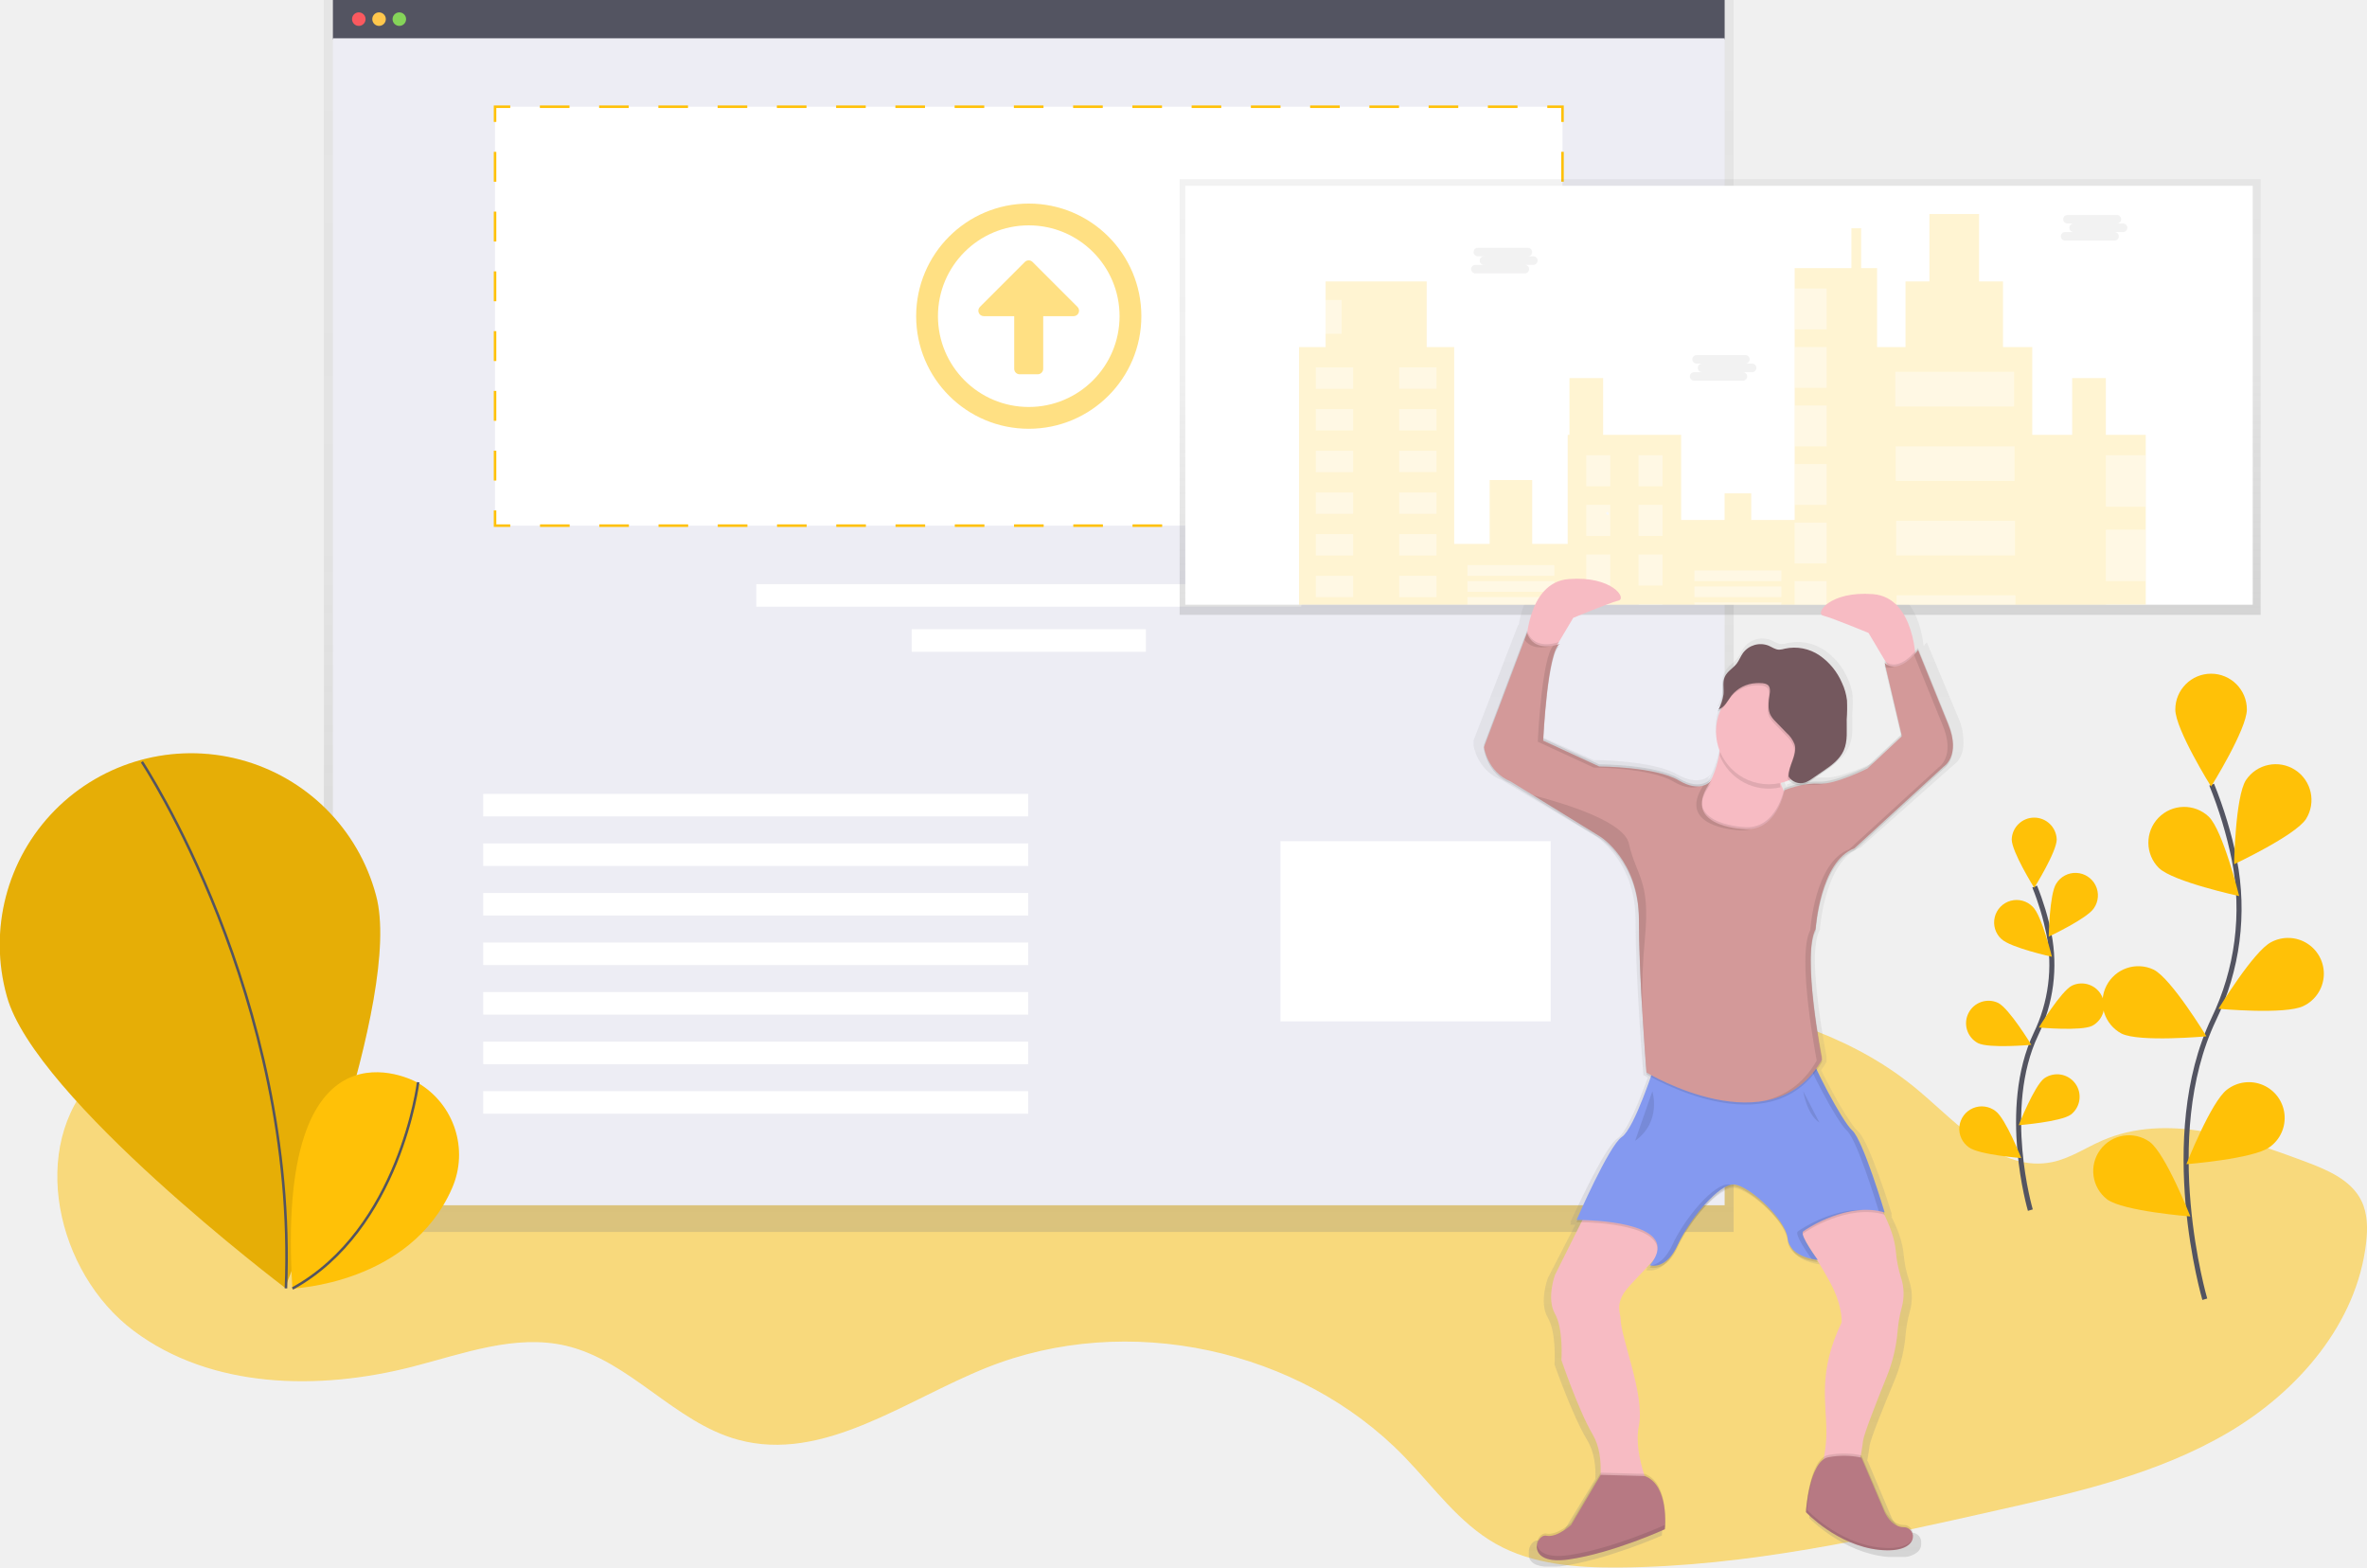
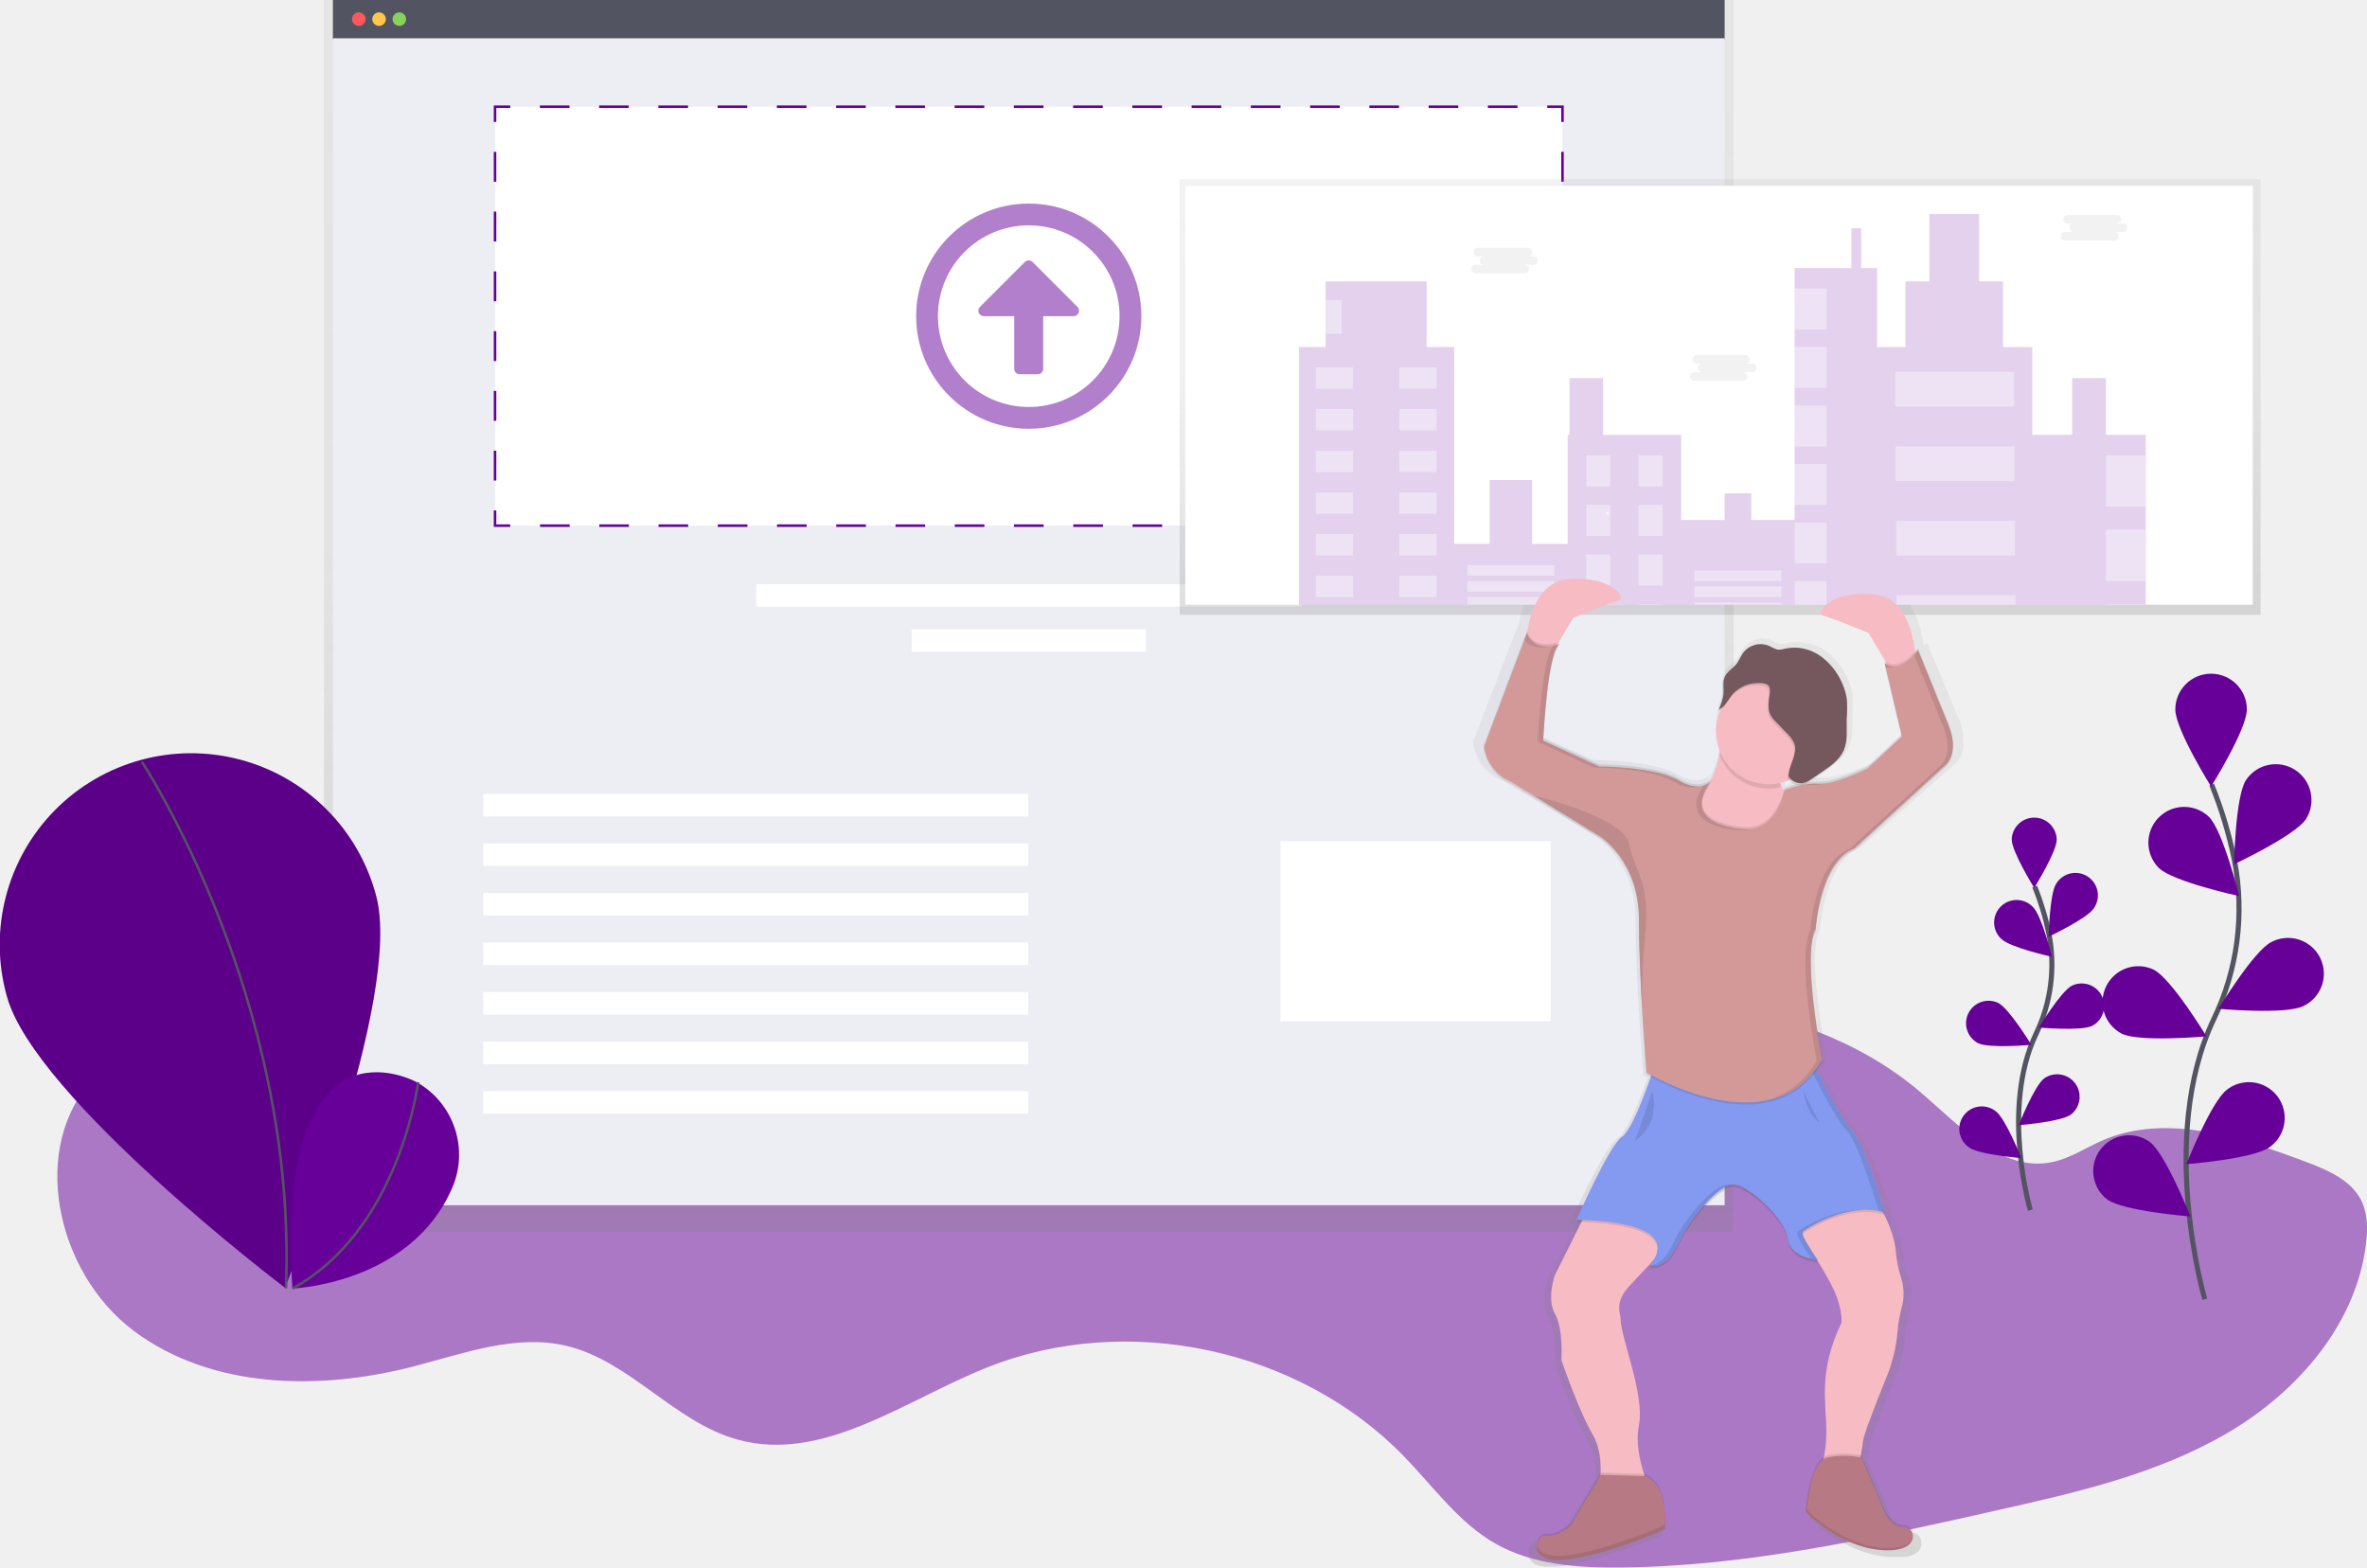
<svg xmlns="http://www.w3.org/2000/svg" xmlns:xlink="http://www.w3.org/1999/xlink" id="621cd0f7-cd48-4ca5-9ab8-51101f02d17b" data-name="Layer 1" width="934" height="618.51" viewBox="0 0 934 618.51">
  <defs>
    <linearGradient id="4bd29515-a36b-434d-8cb2-ef58db952749" x1="405.94" y1="486.08" x2="405.94" gradientUnits="userSpaceOnUse">
      <stop offset="0" stop-color="gray" stop-opacity="0.25" />
      <stop offset="0.54" stop-color="gray" stop-opacity="0.12" />
      <stop offset="1" stop-color="gray" stop-opacity="0.1" />
    </linearGradient>
    <linearGradient id="75668aed-0dd6-4be1-8f61-e9e9607e27cc" x1="882.19" y1="420.35" x2="882.19" y2="420.11" xlink:href="#4bd29515-a36b-434d-8cb2-ef58db952749" />
    <linearGradient id="e7a0f4aa-52a5-4948-9edf-debdb0daa9d7" x1="678.75" y1="242.6" x2="678.75" y2="70.7" xlink:href="#4bd29515-a36b-434d-8cb2-ef58db952749" />
    <linearGradient id="c8614dc2-cdff-4ba8-8237-275c967500fc" x1="811.07" y1="759.23" x2="811.07" y2="366.46" xlink:href="#4bd29515-a36b-434d-8cb2-ef58db952749" />
    <linearGradient id="08b724b8-eaea-4fee-acb6-2f8c8e2e28b7" x1="784.26" y1="349.97" x2="784.68" y2="349.97" xlink:href="#4bd29515-a36b-434d-8cb2-ef58db952749" />
    <linearGradient id="399cbcc8-6c11-46ae-9bf3-749ff25996fe" x1="784.59" y1="350.3" x2="785" y2="350.3" xlink:href="#4bd29515-a36b-434d-8cb2-ef58db952749" />
    <linearGradient id="b33caef3-b1e0-4555-a46c-2bbed8f5044a" x1="784.59" y1="349.97" x2="785" y2="349.97" xlink:href="#4bd29515-a36b-434d-8cb2-ef58db952749" />
  </defs>
-   <path d="M234,543.27c-22.93,1-47.41,5.77-63.38,22.26C144,593,155.14,642.93,185.78,665.86s73,23.64,110.08,14.12c19.93-5.12,40.45-12.94,60.49-8.24,25.25,5.92,42.81,30.26,67.84,37.07C457.82,718,490,693.3,522.4,680.35c55.3-22.13,123.32-7.6,164.76,35.19,11.57,11.94,21.48,26.06,35.93,34.27,14.61,8.31,32.11,9.56,48.91,9.43,50.47-.4,100.16-11.56,149.39-22.66,31.26-7,63.1-14.32,90.74-30.54s50.92-43.14,54.53-75c.63-5.55.61-11.41-1.84-16.44-4.05-8.33-13.52-12.27-22.19-15.52-25.76-9.65-54.71-19.28-80-8.36-6.63,2.87-12.78,7.1-19.86,8.56-20.21,4.15-36.72-14.66-52.46-28C841.59,530,770.59,533.77,708.41,519,636,501.86,559.12,487.84,483.84,498.75c-37.88,5.49-67,31.21-103.19,41.15C332.94,553,282.56,541.2,234,543.27Z" transform="translate(-133 -140.75)" fill="#ffc107" opacity="0.5" />
+   <path d="M234,543.27c-22.93,1-47.41,5.77-63.38,22.26C144,593,155.14,642.93,185.78,665.86s73,23.64,110.08,14.12c19.93-5.12,40.45-12.94,60.49-8.24,25.25,5.92,42.81,30.26,67.84,37.07C457.82,718,490,693.3,522.4,680.35c55.3-22.13,123.32-7.6,164.76,35.19,11.57,11.94,21.48,26.06,35.93,34.27,14.61,8.31,32.11,9.56,48.91,9.43,50.47-.4,100.16-11.56,149.39-22.66,31.26-7,63.1-14.32,90.74-30.54s50.92-43.14,54.53-75c.63-5.55.61-11.41-1.84-16.44-4.05-8.33-13.52-12.27-22.19-15.52-25.76-9.65-54.71-19.28-80-8.36-6.63,2.87-12.78,7.1-19.86,8.56-20.21,4.15-36.72-14.66-52.46-28C841.59,530,770.59,533.77,708.41,519,636,501.86,559.12,487.84,483.84,498.75c-37.88,5.49-67,31.21-103.19,41.15C332.94,553,282.56,541.2,234,543.27Z" transform="translate(-133 -140.75)" fill="#660099" opacity="0.5" />
  <polygon points="127.8 0 127.8 26.92 127.8 486.08 684.08 486.08 684.08 26.92 684.08 0 127.8 0" fill="url(#4bd29515-a36b-434d-8cb2-ef58db952749)" />
  <rect x="131.36" width="549.17" height="15.55" fill="#535461" />
  <rect x="131.36" y="15.11" width="549.17" height="460.44" fill="#ededf4" />
  <circle cx="141.58" cy="7.55" r="2.67" fill="#fa595f" />
  <circle cx="149.57" cy="7.55" r="2.67" fill="#ffc74c" />
  <circle cx="157.57" cy="7.55" r="2.67" fill="#85d459" />
  <rect x="195.34" y="42.11" width="421.21" height="165.29" fill="#fff" />
-   <polyline points="616.55 201.4 616.55 207.4 610.55 207.4" fill="none" stroke="#ffc107" stroke-miterlimit="10" />
-   <line x1="598.86" y1="207.4" x2="207.18" y2="207.4" fill="none" stroke="#ffc107" stroke-miterlimit="10" stroke-dasharray="11.69 11.69" />
-   <polyline points="201.34 207.4 195.34 207.4 195.34 201.4" fill="none" stroke="#ffc107" stroke-miterlimit="10" />
-   <line x1="195.34" y1="189.61" x2="195.34" y2="54.01" fill="none" stroke="#ffc107" stroke-miterlimit="10" stroke-dasharray="11.79 11.79" />
-   <polyline points="195.34 48.11 195.34 42.11 201.34 42.11" fill="none" stroke="#ffc107" stroke-miterlimit="10" />
-   <line x1="213.03" y1="42.11" x2="604.7" y2="42.11" fill="none" stroke="#ffc107" stroke-miterlimit="10" stroke-dasharray="11.69 11.69" />
-   <polyline points="610.55 42.11 616.55 42.11 616.55 48.11" fill="none" stroke="#ffc107" stroke-miterlimit="10" />
-   <line x1="616.55" y1="59.9" x2="616.55" y2="195.5" fill="none" stroke="#ffc107" stroke-miterlimit="10" stroke-dasharray="11.79 11.79" />
+   <polyline points="616.55 201.4 616.55 207.4 610.55 207.4" fill="none" stroke="#660099" stroke-miterlimit="10" />
+   <line x1="598.86" y1="207.4" x2="207.18" y2="207.4" fill="none" stroke="#660099" stroke-miterlimit="10" stroke-dasharray="11.69 11.69" />
+   <polyline points="201.34 207.4 195.34 207.4 195.34 201.4" fill="none" stroke="#660099" stroke-miterlimit="10" />
+   <line x1="195.34" y1="189.61" x2="195.34" y2="54.01" fill="none" stroke="#660099" stroke-miterlimit="10" stroke-dasharray="11.79 11.79" />
+   <polyline points="195.34 48.11 195.34 42.11 201.34 42.11" fill="none" stroke="#660099" stroke-miterlimit="10" />
+   <line x1="213.03" y1="42.11" x2="604.7" y2="42.11" fill="none" stroke="#660099" stroke-miterlimit="10" stroke-dasharray="11.69 11.69" />
+   <polyline points="610.55 42.11 616.55 42.11 616.55 48.11" fill="none" stroke="#660099" stroke-miterlimit="10" />
+   <line x1="616.55" y1="59.9" x2="616.55" y2="195.5" fill="none" stroke="#660099" stroke-miterlimit="10" stroke-dasharray="11.79 11.79" />
  <rect x="298.42" y="230.5" width="215.05" height="8.89" fill="#fff" />
  <rect x="190.67" y="313.24" width="215.05" height="8.89" fill="#fff" />
  <rect x="190.67" y="332.79" width="215.05" height="8.89" fill="#fff" />
  <rect x="190.67" y="352.34" width="215.05" height="8.89" fill="#fff" />
  <rect x="190.67" y="371.89" width="215.05" height="8.89" fill="#fff" />
  <rect x="190.67" y="391.44" width="215.05" height="8.89" fill="#fff" />
  <rect x="190.67" y="410.99" width="215.05" height="8.89" fill="#fff" />
  <rect x="190.67" y="430.54" width="215.05" height="8.89" fill="#fff" />
  <rect x="359.73" y="248.27" width="92.42" height="8.89" fill="#fff" />
-   <path d="M538.94,309.93a44.43,44.43,0,1,0-44.43-44.43A44.42,44.42,0,0,0,538.94,309.93Zm0-80.26a35.83,35.83,0,1,1-35.83,35.83A35.82,35.82,0,0,1,538.94,229.67Zm3.58,58.76h-7.17a2.16,2.16,0,0,1-2.15-2.15V265.5h-12a2.15,2.15,0,0,1-1.52-3.67l17.74-17.74a2.15,2.15,0,0,1,3,0l17.74,17.74a2.15,2.15,0,0,1-1.52,3.67h-12v20.78A2.16,2.16,0,0,1,542.53,288.43Z" transform="translate(-133 -140.75)" fill="#ffc107" opacity="0.5" />
-   <path d="M281.37,494c11,40.23-35.93,154.83-35.93,154.83s-98.74-74.75-109.74-115A75.51,75.51,0,1,1,281.37,494Z" transform="translate(-133 -140.75)" fill="#ffc107" />
+   <path d="M538.94,309.93a44.43,44.43,0,1,0-44.43-44.43A44.42,44.42,0,0,0,538.94,309.93Zm0-80.26a35.83,35.83,0,1,1-35.83,35.83A35.82,35.82,0,0,1,538.94,229.67Zm3.58,58.76h-7.17a2.16,2.16,0,0,1-2.15-2.15V265.5h-12a2.15,2.15,0,0,1-1.52-3.67l17.74-17.74a2.15,2.15,0,0,1,3,0l17.74,17.74a2.15,2.15,0,0,1-1.52,3.67h-12v20.78A2.16,2.16,0,0,1,542.53,288.43Z" transform="translate(-133 -140.75)" fill="#660099" opacity="0.5" />
+   <path d="M281.37,494c11,40.23-35.93,154.83-35.93,154.83s-98.74-74.75-109.74-115A75.51,75.51,0,1,1,281.37,494Z" transform="translate(-133 -140.75)" fill="#660099" />
  <path d="M281.37,494c11,40.23-35.93,154.83-35.93,154.83s-98.74-74.75-109.74-115A75.51,75.51,0,1,1,281.37,494Z" transform="translate(-133 -140.75)" opacity="0.1" />
  <path d="M189,441.35s61.47,92.79,56.83,207.75" transform="translate(-133 -140.75)" fill="none" stroke="#535461" stroke-miterlimit="10" />
-   <path d="M297.06,567.56s-55.74-30.32-48.68,81.6c0,0,46.5-1.66,63-39.59A32.89,32.89,0,0,0,297.88,568Z" transform="translate(-133 -140.75)" fill="#ffc107" />
+   <path d="M297.06,567.56s-55.74-30.32-48.68,81.6c0,0,46.5-1.66,63-39.59A32.89,32.89,0,0,0,297.88,568Z" transform="translate(-133 -140.75)" fill="#660099" />
  <path d="M298,567.75s-7.2,58.1-49.59,81.41" transform="translate(-133 -140.75)" fill="none" stroke="#535461" stroke-miterlimit="10" />
  <g opacity="0.1">
    <path d="M882.1,420.35c.12-.15.18-.25.18-.25Z" transform="translate(-133 -140.75)" fill="url(#75668aed-0dd6-4be1-8f61-e9e9607e27cc)" />
  </g>
  <polygon points="465.48 70.7 465.48 242.6 510.93 242.6 534.97 242.6 547.27 242.6 558.47 242.6 574.67 242.6 578.25 242.6 612.96 242.6 625.71 242.6 635.28 242.6 641.53 242.6 641.71 242.6 642.03 242.6 646.62 242.6 656.18 242.6 659.9 242.6 660.3 242.6 660.39 242.6 660.62 242.6 661.11 242.6 668.94 242.6 669.45 242.6 669.57 242.6 684.74 242.6 685.22 242.6 685.82 242.6 703.66 242.6 708.98 242.6 721.73 242.6 749.73 242.6 781.61 242.6 781.61 242.6 787.68 242.6 788.8 242.6 789.85 242.6 789.85 242.6 796.27 242.6 797.2 242.6 809.43 242.6 825.54 242.6 833.33 242.6 849.28 242.6 892.02 242.6 892.02 70.7 465.48 70.7" fill="url(#e7a0f4aa-52a5-4948-9edf-debdb0daa9d7)" />
  <path d="M907.72,432.81a21.23,21.23,0,0,0-2-8.89l-12.43-29.75s-.45.62-1.22,1.47c-.91-7.59-4.37-22.07-17.43-23-17.76-1.29-24,7.76-20.42,8.62s18.65,6.9,18.65,6.9l7,11.49c-.13-.09-.25-.18-.38-.28l.26,1.05-.26-.19.26,1.05-.26-.19,6.76,27.9L872.45,441.6s-13.32,6.47-20,6a24,24,0,0,0-3.79.08l.5-.33,4.4-2.92c3.4-2.25,6.95-4.68,8.65-8.32l0-.06c.15-.26.29-.53.42-.8,1.79-3.83,1.17-8.24,1.26-12.44a62.84,62.84,0,0,0,.12-7.67,22.12,22.12,0,0,0-2.07-7,25.75,25.75,0,0,0-9.29-11,18.88,18.88,0,0,0-14.17-2.67,9.82,9.82,0,0,1-2.41.42c-1.58,0-2.94-1-4.39-1.61a9.19,9.19,0,0,0-10.54,3c-1,1.32-1.51,2.89-2.52,4.17-1.5,1.91-3.93,3.11-4.94,5.3l-.1.24a5.43,5.43,0,0,0-.35.62c-1,2.16-.34,4.67-.55,7a19,19,0,0,1-2,6,5,5,0,0,0,1.19-.59,20.56,20.56,0,0,0-.29,16.44,36.51,36.51,0,0,1-3.92,12.16l-.13.12-.06,0-.36.28,0,0-.4.27q.69-1.07,1.59-2.23c-.88,1.06-5,5.11-13.58.19-9.77-5.6-32.85-5.6-32.85-5.6l-23-10.31c.42-7.26,2.37-35.61,7-37.12a14.21,14.21,0,0,1-1.37.45l0,0,.11-.18.11-.16.11-.15.12-.14.11-.12.12-.12.11-.09.13-.1.11-.07.14-.07.18-.08s-.48.19-1.26.41l.41-.68a2,2,0,0,1,.85-.6s-.23.09-.61.22l5.94-9.7s15.09-6,18.65-6.9-2.66-9.92-20.42-8.62c-12,.88-15.9,13.2-17.16,21.08-.05-.13-.11-.25-.16-.39L714.41,433s0,.21.11.58l-.11.28s0,.21.11.58l-.11.28s1.33,9.92,11.1,13.8l36.85,22s16,9.48,16,33.2,3.11,61.22,3.11,61.22.61.36,1.73,1c-2.78,7.75-8.15,21.59-11.95,24-5.33,3.45-18.65,33.2-18.65,33.2H753l-.39.86s.74,0,2,0l-10.87,21.11s-3.55,9.48,0,15.52,2.66,18.54,2.66,18.54,7.1,20.26,12.87,29.75c2.93,4.82,3.46,10.74,3.26,15.41l-12.14,19.94s-5.77,5.17-10.21,4.31c-2.08-.4-4.16,2.22-3.91,4.86v.23q0,.11,0,.21s0,.06,0,.09,0,.16,0,.23v.07c0,.1,0,.2,0,.3v0q0,.13.05.27l0,.09.06.21,0,.1.07.21,0,.09.11.25,0,0,.16.28,0,.07.14.21.07.09.14.18.08.09.17.19.07.07.27.25,0,0,.26.21.1.07.22.15.12.08.24.14.13.07.31.16.08,0,.42.18.12,0,.34.12.17.05.33.1.18.05.37.09.17,0,.57.11h0l.56.08.2,0,.44,0,.24,0,.45,0h1.93l.61,0,.29,0,.57,0,.31,0,.62-.06.29,0,.94-.12c18.2-2.59,39.51-12.07,39.51-12.07v0h0v0h0a35.85,35.85,0,0,0,.15-3.8c.06-5.17-.82-15.45-8.37-18.32h-.39c-1.86-5.74-3.37-13-2.05-19.18,2.66-12.5-7.55-35.34-7.55-43.11,0-1.72-2.22-5.6,2.22-11.21,2.07-2.61,6.83-7.09,11.28-12a20.27,20.27,0,0,1-1.52,2,4,4,0,0,0,.59.12c-.19.24-.38.49-.59.74,0,0,5.91,1.91,10.69-6.53.29-.51.58-1.07.86-1.66,4.88-10.35,17.31-25,23.53-24.14,5.73.79,18.64,11.86,21.31,19.66a9.44,9.44,0,0,1,.44,1.9c.89,7.76,12.43,8.62,12.43,8.62l-.7-.94.44.05a128.53,128.53,0,0,1,6.93,12.1c3.55,7.76,3.11,12.93,3.11,12.93-9.77,19.83-6.22,31.9-6.22,44a53.68,53.68,0,0,1-1,9.77c-6.33,3.91-7.45,21.27-7.45,21.27l.06.07h0v.06l0,.23v.5S860,753.29,877.33,755l.81.07.27,0,.51,0h.3l.45,0h2.38l.35,0,.28,0,.34,0,.27,0,.33,0,.25,0,.31,0,.24,0,.3,0,.23,0,.29-.06.22,0,.28-.06.2-.05.27-.07.18-.05.26-.08.17-.06.25-.09.16-.06.24-.1.14-.06.24-.1.13-.06.23-.11.12-.06.22-.12.1-.06.21-.13.09-.06.2-.14.08-.06.19-.15.07-.05.18-.16.06-.05.18-.17,0,0,.17-.18,0,0,.16-.19,0,0,.15-.2,0,0,.13-.21v0l.12-.22h0l.11-.23h0a3.77,3.77,0,0,0,.32-2,3.68,3.68,0,0,0-3.67-4.11c-5.33,0-8-6-8-6L870,717.29l-.23-.06c.4-2.19.75-4.32.9-5.76.27-2.67,5.66-15.92,9.72-25.62a60.51,60.51,0,0,0,4.53-18.21,52.08,52.08,0,0,1,1.73-9.62,20.32,20.32,0,0,0-.33-12,45.42,45.42,0,0,1-2.14-10.26c-.47-5.33-2.66-10.72-4.82-14.9l.19,0-.29-.94.29.07s-8.88-28.88-13.32-32.76c-3.22-2.81-10.63-16-14.63-24.25a39.71,39.71,0,0,0,2.2-3.34l-.13-.65.13-.21-.13-.65.13-.21s-4.51-22.36-4.68-38.42c.05-5.16.62-9.51,2-12,0,0,1.78-27.16,16-32.33L904,442.46s3.94-2.4,3.75-8.79C907.73,433.39,907.73,433.11,907.72,432.81ZM806.8,449.21l0,0,.4-.61Zm31.47,1s-.07.41-.25,1.09a14.46,14.46,0,0,1-1.32-3.14,22.05,22.05,0,0,0,3.43-1.06,5.92,5.92,0,0,0,2.56,1.7A41.63,41.63,0,0,0,838.27,450.22Zm8.9,181.61c1,1.49,2,3.08,3,4.7C849.22,635.15,848.06,633.41,847.17,631.83Z" transform="translate(-133 -140.75)" fill="url(#c8614dc2-cdff-4ba8-8237-275c967500fc)" />
  <rect x="467.7" y="73.31" width="421.21" height="165.29" fill="#fff" />
  <g opacity="0.6">
-     <polygon points="846.7 171.57 846.7 238.6 512.58 238.6 512.58 136.94 523.07 136.94 523.07 111.04 562.96 111.04 562.96 136.94 573.81 136.94 573.81 214.6 587.8 214.6 587.8 189.41 604.6 189.41 604.6 214.6 618.59 214.6 618.59 171.57 619.29 171.57 619.29 149.18 632.59 149.18 632.59 171.57 663.37 171.57 663.37 205.16 680.51 205.16 680.51 194.66 691.02 194.66 691.02 205.16 708.16 205.16 708.16 105.79 730.55 105.79 730.55 90.05 734.4 90.05 734.4 105.79 740.69 105.79 740.69 136.94 751.89 136.94 751.89 111.04 761.33 111.04 761.33 84.45 780.93 84.45 780.93 111.04 790.37 111.04 790.37 136.94 801.92 136.94 801.92 171.57 817.66 171.57 817.66 149.18 830.96 149.18 830.96 171.57 846.7 171.57" fill="#ffc107" opacity="0.3" />
+     <polygon points="846.7 171.57 846.7 238.6 512.58 238.6 512.58 136.94 523.07 136.94 523.07 111.04 562.96 111.04 562.96 136.94 573.81 136.94 573.81 214.6 587.8 214.6 587.8 189.41 604.6 189.41 604.6 214.6 618.59 214.6 618.59 171.57 619.29 171.57 619.29 149.18 632.59 149.18 632.59 171.57 663.37 171.57 663.37 205.16 680.51 205.16 680.51 194.66 691.02 194.66 691.02 205.16 708.16 205.16 708.16 105.79 730.55 105.79 730.55 90.05 734.4 90.05 734.4 105.79 740.69 105.79 740.69 136.94 751.89 136.94 751.89 111.04 761.33 111.04 761.33 84.45 780.93 84.45 780.93 111.04 790.37 111.04 790.37 136.94 801.92 136.94 801.92 171.57 817.66 171.57 817.66 149.18 830.96 149.18 830.96 171.57 846.7 171.57" fill="#660099" opacity="0.3" />
    <rect x="519.23" y="144.98" width="14.69" height="8.4" fill="#fff" opacity="0.4" />
    <rect x="685.11" y="285.73" width="14.69" height="8.4" transform="translate(1251.92 439.1) rotate(-180)" fill="#fff" opacity="0.4" />
    <rect x="519.23" y="161.42" width="14.69" height="8.4" fill="#fff" opacity="0.4" />
    <rect x="685.11" y="302.17" width="14.69" height="8.4" transform="translate(1251.92 471.99) rotate(-180)" fill="#fff" opacity="0.4" />
    <rect x="519.23" y="177.87" width="14.69" height="8.4" fill="#fff" opacity="0.4" />
    <rect x="685.11" y="318.62" width="14.69" height="8.4" transform="translate(1251.92 504.88) rotate(-180)" fill="#fff" opacity="0.4" />
    <rect x="519.23" y="194.31" width="14.69" height="8.4" fill="#fff" opacity="0.4" />
    <rect x="685.11" y="335.06" width="14.69" height="8.4" transform="translate(1251.92 537.77) rotate(-180)" fill="#fff" opacity="0.4" />
    <rect x="519.23" y="210.76" width="14.69" height="8.4" fill="#fff" opacity="0.4" />
    <rect x="685.11" y="351.5" width="14.69" height="8.4" transform="translate(1251.92 570.66) rotate(-180)" fill="#fff" opacity="0.4" />
    <rect x="519.23" y="227.2" width="14.69" height="8.4" fill="#fff" opacity="0.4" />
    <rect x="685.11" y="367.95" width="14.69" height="8.4" transform="translate(1251.92 603.54) rotate(-180)" fill="#fff" opacity="0.4" />
    <rect x="579.05" y="223" width="34.29" height="4.2" fill="#fff" opacity="0.4" />
    <rect x="579.05" y="229.3" width="34.29" height="4.2" fill="#fff" opacity="0.4" />
    <rect x="579.06" y="235.59" width="34.28" height="3" fill="#fff" opacity="0.4" />
    <rect x="668.62" y="225.1" width="34.29" height="4.2" fill="#fff" opacity="0.4" />
    <rect x="668.62" y="231.4" width="34.29" height="4.2" fill="#fff" opacity="0.4" />
    <rect x="668.62" y="237.7" width="34.28" height="0.9" fill="#fff" opacity="0.4" />
    <rect x="625.94" y="179.62" width="9.45" height="12.25" fill="#fff" opacity="0.4" />
    <rect x="779.58" y="320.36" width="9.45" height="12.25" transform="translate(1435.6 512.23) rotate(-180)" fill="#fff" opacity="0.4" />
    <rect x="625.94" y="199.21" width="9.45" height="12.25" fill="#fff" opacity="0.4" />
    <rect x="779.58" y="339.96" width="9.45" height="12.25" transform="translate(1435.6 551.41) rotate(-180)" fill="#fff" opacity="0.4" />
    <rect x="625.94" y="218.8" width="9.45" height="12.25" fill="#fff" opacity="0.4" />
    <rect x="779.58" y="359.55" width="9.45" height="12.25" transform="translate(1435.6 590.6) rotate(-180)" fill="#fff" opacity="0.4" />
    <rect x="625.93" y="238.39" width="9.45" height="0.2" fill="#fff" opacity="0.4" />
    <rect x="646.58" y="238.39" width="9.45" height="0.2" fill="#fff" opacity="0.4" />
    <rect x="708.16" y="113.84" width="12.6" height="16.09" fill="#fff" opacity="0.4" />
    <rect x="708.16" y="136.93" width="12.6" height="16.09" fill="#fff" opacity="0.4" />
    <rect x="708.16" y="160.02" width="12.6" height="16.09" fill="#fff" opacity="0.4" />
    <rect x="708.16" y="183.12" width="12.6" height="16.09" fill="#fff" opacity="0.4" />
    <rect x="708.16" y="206.21" width="12.6" height="16.09" fill="#fff" opacity="0.4" />
    <rect x="708.16" y="229.3" width="12.59" height="9.3" fill="#fff" opacity="0.4" />
    <rect x="747.87" y="146.73" width="46.88" height="13.64" fill="#fff" opacity="0.4" />
    <rect x="748.04" y="176.12" width="46.88" height="13.64" fill="#fff" opacity="0.4" />
    <rect x="748.22" y="205.51" width="46.88" height="13.64" fill="#fff" opacity="0.4" />
    <polygon points="788.02 238.6 794.35 238.6 795.27 238.6 795.27 237.06 795.27 235.29 795.27 234.9 795.15 234.9 788.67 234.9 785.71 234.9 748.39 234.9 748.39 238.6 779.88 238.6 785.88 238.6 786.98 238.6 788.02 238.6" fill="#fff" opacity="0.4" />
    <rect x="523.08" y="118.39" width="6.3" height="13.3" fill="#fff" opacity="0.4" />
    <rect x="830.96" y="179.62" width="15.74" height="20.29" fill="#fff" opacity="0.4" />
    <rect x="830.96" y="209.01" width="15.74" height="20.29" fill="#fff" opacity="0.4" />
    <rect x="830.96" y="238.39" width="15.75" height="0.2" fill="#fff" opacity="0.4" />
    <path d="M738.18,241.88h-2.41a1.69,1.69,0,1,0,0-3.37h-19.5a1.69,1.69,0,1,0,0,3.37h2.41a1.69,1.69,0,1,0,0,3.37h-3.37a1.69,1.69,0,1,0,0,3.37h19.5a1.69,1.69,0,0,0,0-3.37h3.37a1.69,1.69,0,0,0,0-3.37Z" transform="translate(-133 -140.75)" fill="#252223" opacity="0.1" />
    <path d="M824.25,284.22h-2.41a1.69,1.69,0,0,0,0-3.37h-19.5a1.69,1.69,0,0,0,0,3.37h2.41a1.69,1.69,0,1,0,0,3.37h-3.37a1.69,1.69,0,0,0,0,3.37h19.5a1.69,1.69,0,0,0,0-3.37h3.37a1.69,1.69,0,1,0,0-3.37Z" transform="translate(-133 -140.75)" fill="#252223" opacity="0.1" />
    <path d="M970.85,228.94h-2.41a1.69,1.69,0,0,0,0-3.37h-19.5a1.69,1.69,0,1,0,0,3.37h2.41a1.69,1.69,0,1,0,0,3.37H948a1.69,1.69,0,1,0,0,3.37h19.5a1.69,1.69,0,0,0,0-3.37h3.37a1.69,1.69,0,0,0,0-3.37Z" transform="translate(-133 -140.75)" fill="#252223" opacity="0.1" />
    <path d="M784.68,349.82l-.42.31A1.77,1.77,0,0,0,784.68,349.82Z" transform="translate(-133 -140.75)" fill="url(#08b724b8-eaea-4fee-acb6-2f8c8e2e28b7)" />
    <path d="M785,350.15l-.42.31A1.77,1.77,0,0,0,785,350.15Z" transform="translate(-133 -140.75)" fill="url(#399cbcc8-6c11-46ae-9bf3-749ff25996fe)" />
    <path d="M785,349.82l-.42.31A1.77,1.77,0,0,0,785,349.82Z" transform="translate(-133 -140.75)" fill="url(#b33caef3-b1e0-4555-a46c-2bbed8f5044a)" />
    <ellipse cx="767.29" cy="343.26" rx="0.48" ry="0.64" transform="translate(-205.94 226.61) rotate(-25.74)" fill="#f2f2f2" />
  </g>
  <path d="M759.32,618.32l-12.75,25.5s-3.4,9.35,0,15.3,2.55,18.28,2.55,18.28,6.8,20,12.33,29.33,2.13,23,2.13,23l22.1,2.55s-8.5-16.58-6-28.91-7.23-34.84-7.23-42.51c0-1.7-2.13-5.53,2.13-11.05s20.4-19.55,20-27.63Z" transform="translate(-133 -140.75)" fill="#f7bbc3" />
  <path d="M872,612.37s8.16,11.3,9.11,22.3a46,46,0,0,0,2,10.11,20.6,20.6,0,0,1,.32,11.8,52.73,52.73,0,0,0-1.66,9.49,61.12,61.12,0,0,1-4.34,18c-3.89,9.57-9,22.63-9.3,25.26-.43,4.25-2.55,14.45-2.55,14.45l-17,6.38s5.1-12.33,5.1-24.23-3.4-23.8,6-43.36c0,0,.43-5.1-3-12.75s-16.58-27.63-16.58-27.63Z" transform="translate(-133 -140.75)" fill="#f7bbc3" />
  <path d="M844.48,627.53c-1.4,1.52,5.81,11.2,5.81,11.2s-11.05-.85-11.9-8.5a9.54,9.54,0,0,0-.43-1.87c-2.56-7.69-14.92-18.6-20.4-19.38-6-.85-17.85,13.6-22.53,23.8-.27.59-.54,1.13-.82,1.64-4.57,8.32-10.23,6.44-10.23,6.44,3-3.7,3.62-6.63,2.68-9-3.72-9.17-31.58-8.9-31.58-8.9s12.75-29.33,17.85-32.73,13.18-28.91,13.18-28.91,60.79-6.8,61.21-3.83,12.33,26.36,16.58,30.18S876.65,620,876.65,620c-14.45-4.25-30.39,6.16-32.09,7.44Z" transform="translate(-133 -140.75)" opacity="0.1" />
  <path d="M844.48,626.68c-1.4,1.52,5.81,11.2,5.81,11.2s-11.05-.85-11.9-8.5a9.54,9.54,0,0,0-.43-1.87c-2.56-7.69-14.92-18.6-20.4-19.38-6-.85-17.85,13.6-22.53,23.8-.27.59-.54,1.13-.82,1.64C789.64,641.89,784,640,784,640c3-3.7,3.62-6.63,2.68-9-3.72-9.17-31.58-8.9-31.58-8.9s12.75-29.33,17.85-32.73,13.18-28.91,13.18-28.91,60.79-6.8,61.21-3.83,12.33,26.36,16.58,30.18,12.75,32.31,12.75,32.31c-14.45-4.25-30.39,6.16-32.09,7.44Z" transform="translate(-133 -140.75)" fill="#8499f0" />
  <path d="M764.64,721.83l-11.69,19.77s-5.53,5.1-9.78,4.25-8.5,11.9,8.93,9.35,37.83-11.9,37.83-11.9,1.91-17.22-7.86-21Z" transform="translate(-133 -140.75)" opacity="0.1" />
  <path d="M867.51,715l9.14,21.47s2.55,6,7.65,6,6.8,10.63-9.78,8.93-28.91-14.88-28.91-14.88,1.28-20.4,8.93-21.68A32.61,32.61,0,0,1,867.51,715Z" transform="translate(-133 -140.75)" opacity="0.1" />
  <path d="M764.64,722.68l-11.69,19.77s-5.53,5.1-9.78,4.25-8.5,11.9,8.93,9.35,37.83-11.9,37.83-11.9,1.91-17.22-7.86-21Z" transform="translate(-133 -140.75)" fill="#b77983" />
  <path d="M867.51,715.88l9.14,21.47s2.55,6,7.65,6,6.8,10.63-9.78,8.93-28.91-14.88-28.91-14.88,1.28-20.4,8.93-21.68A32.61,32.61,0,0,1,867.51,715.88Z" transform="translate(-133 -140.75)" fill="#b77983" />
  <g opacity="0.1">
    <path d="M845.19,556.68c.43,3,12.33,26.36,16.58,30.18,3.9,3.51,11.39,27.82,12.59,31.76.77.15,1.53.32,2.29.54,0,0-8.5-28.48-12.75-32.31s-16.15-27.21-16.58-30.18c-.08-.59-2.57-.8-6.48-.74C843.5,556,845.12,556.21,845.19,556.68Z" transform="translate(-133 -140.75)" />
    <path d="M815.43,608.12c-6-.85-17.85,13.6-22.53,23.8-.27.59-.54,1.13-.82,1.64-2.64,4.8-5.63,6.2-7.7,6.53,1.37.25,6,.46,9.83-6.53.28-.51.55-1.05.82-1.64,4.29-9.36,14.65-22.28,20.93-23.7Z" transform="translate(-133 -140.75)" />
    <path d="M844.48,626.68l.07-.07c1.37-1,12-8,23.65-8.43-12.45-.43-24.32,7.34-25.78,8.43l-.07.07c-1.23,1.34,4.19,9,5.52,10.8a19.37,19.37,0,0,0,2.41.39S843.08,628.19,844.48,626.68Z" transform="translate(-133 -140.75)" />
  </g>
  <path d="M735.09,396.43s0-25.93,17-27.21,23,7.65,19.55,8.5-17.85,6.8-17.85,6.8l-9.35,15.73Z" transform="translate(-133 -140.75)" fill="#f7bbc3" />
  <path d="M889,402.38s0-25.93-17-27.21-23,7.65-19.55,8.5,17.85,6.8,17.85,6.8l9.35,15.73Z" transform="translate(-133 -140.75)" fill="#f7bbc3" />
  <path d="M812,429.16s1.28,17-9.35,26.78S827.34,478,827.34,478l15.73-18.7s-12.75-7.65-6-20.83Z" transform="translate(-133 -140.75)" fill="#f7bbc3" />
  <path d="M808.63,449.14s-3.83,6-13.18.43S764,444,764,444l-22.1-10.2s1.7-36.56,6.8-38.26c0,0-10.2,4.25-13.18-4.25l-17,45.06s1.28,9.78,10.63,13.6l35.28,21.68s15.3,9.35,15.3,32.73,3,60.36,3,60.36S832,594.51,852,559.66c0,0-8.08-41.23-2.55-51.44,0,0,1.7-26.78,15.3-31.88L900,444s6.8-4.25,1.7-16.58l-11.9-29.33s-7.23,10.2-13.18,5.1l6.8,28.91-13.6,12.75s-12.75,6.38-19.13,6-13.6,2.55-13.6,2.55-3,17-16.58,15.3C820.53,468.69,794.6,467.41,808.63,449.14Z" transform="translate(-133 -140.75)" opacity="0.1" />
  <path d="M808.63,447.44s-3.83,6-13.18.43S764,442.33,764,442.33l-22.1-10.2s1.7-36.56,6.8-38.26c0,0-10.2,4.25-13.18-4.25l-17,45.06s1.28,9.78,10.63,13.6L764.42,470s15.3,9.35,15.3,32.73,3,60.36,3,60.36S832,592.81,852,558c0,0-8.08-41.23-2.55-51.44,0,0,1.7-26.78,15.3-31.88L900,442.33s6.8-4.25,1.7-16.58l-11.9-29.33s-7.23,10.2-13.18,5.1l6.8,28.91-13.6,12.75s-12.75,6.38-19.13,6-13.6,2.55-13.6,2.55-3,17-16.58,15.3C820.53,467,794.6,465.71,808.63,447.44Z" transform="translate(-133 -140.75)" opacity="0.1" />
  <path d="M808.61,448.32l-.17.23Z" transform="translate(-133 -140.75)" fill="#d39999" />
  <path d="M900,443.19l-35.28,32.31c-13.6,5.1-15.3,31.88-15.3,31.88-5.53,10.2,2.55,51.44,2.55,51.44-20,34.86-69.29,5.1-69.29,5.1s-.1-1.22-.26-3.37c-.14-1.88-.33-4.48-.54-7.57-.28-4-.6-8.83-.9-14.07-.67-11.45-1.28-24.79-1.28-35.35,0-23.38-15.3-32.73-15.3-32.73L738,454.55l-8.82-5.42c-9.35-3.83-10.63-13.6-10.63-13.6l17-45.06c2.78,7.94,11.87,4.75,13.05,4.3-5,2.26-6.67,38.21-6.67,38.21l22.1,10.2s22.1,0,31.46,5.53c8,4.7,11.91,1.1,12.91-.09-13.44,18,12.17,19.21,12.17,19.21,13.6,1.7,16.58-15.3,16.58-15.3s7.23-3,13.6-2.55,19.13-6,19.13-6l13.6-12.75-6.8-28.91c6,5.1,13.18-5.1,13.18-5.1l11.9,29.33C906.83,438.93,900,443.19,900,443.19Z" transform="translate(-133 -140.75)" fill="#d39999" />
  <path d="M812,430.86a40.88,40.88,0,0,1-.41,8,20.82,20.82,0,0,0,24,12.53,15,15,0,0,1,1.51-11.16Z" transform="translate(-133 -140.75)" opacity="0.1" />
  <circle cx="697.95" cy="288.62" r="20.83" fill="#f7bbc3" />
  <path d="M830.61,417.52c-.18,2.11-.33,4.36.64,6.24a11.3,11.3,0,0,0,2,2.56l4.36,4.49a11.49,11.49,0,0,1,3.11,4.43c1.26,4.2-2.46,8.37-2.34,12.76a5.68,5.68,0,0,0,6.44,2.38,11,11,0,0,0,2.69-1.49l4.21-2.88c3.25-2.22,6.65-4.62,8.28-8.2,1.71-3.77,1.13-8.13,1.21-12.27a63.79,63.79,0,0,0,.11-7.57,22.3,22.3,0,0,0-2-6.94,25.21,25.21,0,0,0-8.9-10.83,17.65,17.65,0,0,0-13.56-2.63,9.15,9.15,0,0,1-2.3.41c-1.51,0-2.81-1-4.2-1.59a8.64,8.64,0,0,0-10.09,2.91c-.92,1.3-1.45,2.85-2.41,4.11-1.43,1.88-3.76,3.07-4.73,5.22s-.32,4.61-.53,6.93a19.08,19.08,0,0,1-1.89,5.95c2.36-.82,3.51-3.4,5-5.38a13.25,13.25,0,0,1,9.75-4.94c1.3-.06,3.71-.16,4.74.83C831.58,413.27,830.75,416,830.61,417.52Z" transform="translate(-133 -140.75)" opacity="0.1" />
  <path d="M831,416.67c-.18,2.11-.33,4.36.64,6.24a11.3,11.3,0,0,0,2,2.56l4.36,4.49a11.49,11.49,0,0,1,3.11,4.43c1.26,4.2-2.46,8.37-2.34,12.76a5.68,5.68,0,0,0,6.44,2.38A11,11,0,0,0,848,448l4.21-2.88c3.25-2.22,6.65-4.62,8.28-8.2,1.71-3.77,1.13-8.13,1.21-12.27a63.79,63.79,0,0,0,.11-7.57,22.3,22.3,0,0,0-2-6.94,25.21,25.21,0,0,0-8.9-10.83,17.65,17.65,0,0,0-13.56-2.63,9.15,9.15,0,0,1-2.3.41c-1.51,0-2.81-1-4.2-1.59a8.64,8.64,0,0,0-10.09,2.91c-.92,1.3-1.45,2.85-2.41,4.11-1.43,1.88-3.76,3.07-4.73,5.22s-.32,4.61-.53,6.93a19.08,19.08,0,0,1-1.89,5.95c2.36-.82,3.51-3.4,5-5.38a13.25,13.25,0,0,1,9.75-4.94c1.3-.06,3.71-.16,4.74.83C832,412.42,831.17,415.12,831,416.67Z" transform="translate(-133 -140.75)" fill="#74585e" />
  <g opacity="0.1">
    <path d="M808.46,448.52c.12-.15.18-.24.18-.24Z" transform="translate(-133 -140.75)" />
    <path d="M880.43,403.8a5.47,5.47,0,0,1-3.79-1.42l.41,1.72A6,6,0,0,0,880.43,403.8Z" transform="translate(-133 -140.75)" />
    <path d="M805.08,450.73c-10.65,16.35,13.33,17.54,13.33,17.54a13.23,13.23,0,0,0,5.46-.39,14.21,14.21,0,0,1-3.33,0s-25.7-1.27-12.08-19.32A6.92,6.92,0,0,1,805.08,450.73Z" transform="translate(-133 -140.75)" />
    <path d="M848.59,450.41a17.93,17.93,0,0,0,5.11-.61,13.84,13.84,0,0,1-3,.19,27.88,27.88,0,0,0-7.87.79A25,25,0,0,1,848.59,450.41Z" transform="translate(-133 -140.75)" />
    <path d="M901.72,426.61l-11.9-29.33a21.73,21.73,0,0,1-1.54,1.87L899.6,427c5.1,12.33-1.7,16.58-1.7,16.58l-35.28,32.31c-13.6,5.1-15.3,31.88-15.3,31.88-5.53,10.2,2.55,51.44,2.55,51.44-5.36,9.35-12.83,14-20.9,15.92,8.87-1.51,17.19-6.18,23-16.35,0,0-8.08-41.23-2.55-51.44,0,0,1.7-26.78,15.3-31.88L900,443.19S906.83,438.93,901.72,426.61Z" transform="translate(-133 -140.75)" />
    <path d="M748.7,394.73a15.76,15.76,0,0,1-2.69.77c-4.66,4.09-6.23,37.91-6.23,37.91l22.1,10.2s22.1,0,31.46,5.53c4.58,2.71,7.83,2.66,10,1.91-2,.12-4.57-.41-7.83-2.33-9.35-5.53-31.46-5.53-31.46-5.53L741.89,433S743.59,396.43,748.7,394.73Z" transform="translate(-133 -140.75)" />
    <path d="M745,395.67c-3.23.42-7.67-.05-9.47-5.19l-1,2.65C737.31,397.08,742.4,396.36,745,395.67Z" transform="translate(-133 -140.75)" />
  </g>
  <path d="M781,538.9c-.67-11.45-1.28-24.79-1.28-35.35,0-23.38-15.3-32.73-15.3-32.73L738,454.55c15.4,4,35.89,10.89,37.73,19,3,13.18,8.5,14.45,6.38,37A254.89,254.89,0,0,0,781,538.9Z" transform="translate(-133 -140.75)" opacity="0.1" />
  <path d="M785,571.35s3.83,11.9-6.8,19.55" transform="translate(-133 -140.75)" opacity="0.1" />
  <path d="M844.55,571.35s1.28,8.93,6.38,12.33" transform="translate(-133 -140.75)" opacity="0.1" />
  <path d="M789.93,742.44s-20.4,9.35-37.83,11.9c-8.84,1.29-12.1-1.35-12.61-4.15-.58,3.27,2,7.41,12.61,5.85,17.43-2.55,37.83-11.9,37.83-11.9a36,36,0,0,0,.14-4.25C790,741.45,789.93,742.44,789.93,742.44Z" transform="translate(-133 -140.75)" opacity="0.1" />
  <path d="M874.94,751.37c-16.58-1.7-28.91-14.88-28.91-14.88s.63-10.06,3.65-16.49c-3.39,6.35-4.08,17.34-4.08,17.34s12.33,13.18,28.91,14.88c8.47.87,12.17-1.48,13.08-4C886.2,750.39,882.44,752.14,874.94,751.37Z" transform="translate(-133 -140.75)" opacity="0.1" />
  <rect x="505.25" y="331.9" width="106.64" height="71.09" fill="#fff" />
  <path d="M1003,653.38s-18.74-63.63,3.51-110.45a100.49,100.49,0,0,0,8.13-63,169,169,0,0,0-8.93-29.59" transform="translate(-133 -140.75)" fill="none" stroke="#535461" stroke-miterlimit="10" stroke-width="2" />
-   <path d="M1019.6,420.69c0,7.8-14.12,30.41-14.12,30.41s-14.12-22.61-14.12-30.41a14.12,14.12,0,1,1,28.24,0Z" transform="translate(-133 -140.75)" fill="#ffc107" />
-   <path d="M1042.94,463.89c-4.24,6.55-28.38,17.85-28.38,17.85s.44-26.65,4.68-33.2a14.12,14.12,0,0,1,23.7,15.35Z" transform="translate(-133 -140.75)" fill="#ffc107" />
-   <path d="M1041.92,537.69c-7,3.51-33.51,1.09-33.51,1.09s13.83-22.79,20.8-26.3a14.12,14.12,0,1,1,12.71,25.21Z" transform="translate(-133 -140.75)" fill="#ffc107" />
-   <path d="M1028.57,593.37c-6.27,4.64-32.84,6.73-32.84,6.73s9.78-24.8,16.05-29.43a14.12,14.12,0,1,1,16.79,22.7Z" transform="translate(-133 -140.75)" fill="#ffc107" />
-   <path d="M984.91,483.25c5.59,5.43,31.65,11.06,31.65,11.06s-6.38-25.88-12-31.32a14.12,14.12,0,0,0-19.68,20.25Z" transform="translate(-133 -140.75)" fill="#ffc107" />
-   <path d="M970.13,548.56c7,3.51,33.51,1.09,33.51,1.09s-13.83-22.79-20.8-26.3a14.12,14.12,0,0,0-12.71,25.21Z" transform="translate(-133 -140.75)" fill="#ffc107" />
-   <path d="M964.47,614c6.27,4.64,32.84,6.73,32.84,6.73s-9.78-24.8-16.05-29.43A14.12,14.12,0,0,0,964.47,614Z" transform="translate(-133 -140.75)" fill="#ffc107" />
+   <path d="M1019.6,420.69c0,7.8-14.12,30.41-14.12,30.41s-14.12-22.61-14.12-30.41a14.12,14.12,0,1,1,28.24,0Z" transform="translate(-133 -140.75)" fill="#660099" />
+   <path d="M1042.94,463.89c-4.24,6.55-28.38,17.85-28.38,17.85s.44-26.65,4.68-33.2a14.12,14.12,0,0,1,23.7,15.35Z" transform="translate(-133 -140.75)" fill="#660099" />
+   <path d="M1041.92,537.69c-7,3.51-33.51,1.09-33.51,1.09s13.83-22.79,20.8-26.3a14.12,14.12,0,1,1,12.71,25.21Z" transform="translate(-133 -140.75)" fill="#660099" />
+   <path d="M1028.57,593.37c-6.27,4.64-32.84,6.73-32.84,6.73s9.78-24.8,16.05-29.43a14.12,14.12,0,1,1,16.79,22.7Z" transform="translate(-133 -140.75)" fill="#660099" />
+   <path d="M984.91,483.25c5.59,5.43,31.65,11.06,31.65,11.06s-6.38-25.88-12-31.32a14.12,14.12,0,0,0-19.68,20.25Z" transform="translate(-133 -140.75)" fill="#660099" />
+   <path d="M970.13,548.56c7,3.51,33.51,1.09,33.51,1.09s-13.83-22.79-20.8-26.3a14.12,14.12,0,0,0-12.71,25.21Z" transform="translate(-133 -140.75)" fill="#660099" />
+   <path d="M964.47,614c6.27,4.64,32.84,6.73,32.84,6.73s-9.78-24.8-16.05-29.43A14.12,14.12,0,0,0,964.47,614Z" transform="translate(-133 -140.75)" fill="#660099" />
  <path d="M934.16,618.22s-11.78-40,2.21-69.44a63.18,63.18,0,0,0,5.11-39.63,106.25,106.25,0,0,0-5.61-18.6" transform="translate(-133 -140.75)" fill="none" stroke="#535461" stroke-miterlimit="10" stroke-width="2" />
-   <path d="M944.57,471.94c0,4.9-8.88,19.12-8.88,19.12s-8.88-14.22-8.88-19.12a8.88,8.88,0,0,1,17.75,0Z" transform="translate(-133 -140.75)" fill="#ffc107" />
-   <path d="M959.25,499.09c-2.66,4.11-17.84,11.22-17.84,11.22s.28-16.76,2.94-20.87a8.88,8.88,0,1,1,14.9,9.65Z" transform="translate(-133 -140.75)" fill="#ffc107" />
-   <path d="M958.6,545.49c-4.38,2.21-21.07.68-21.07.68s8.7-14.33,13.07-16.53a8.88,8.88,0,0,1,8,15.85Z" transform="translate(-133 -140.75)" fill="#ffc107" />
-   <path d="M950.21,580.49c-3.94,2.92-20.65,4.23-20.65,4.23s6.15-15.59,10.09-18.5a8.88,8.88,0,0,1,10.56,14.27Z" transform="translate(-133 -140.75)" fill="#ffc107" />
-   <path d="M922.77,511.26c3.52,3.42,19.9,7,19.9,7s-4-16.27-7.53-19.69a8.88,8.88,0,1,0-12.37,12.73Z" transform="translate(-133 -140.75)" fill="#ffc107" />
-   <path d="M913.47,552.32c4.38,2.21,21.07.68,21.07.68s-8.7-14.33-13.07-16.53a8.88,8.88,0,0,0-8,15.85Z" transform="translate(-133 -140.75)" fill="#ffc107" />
-   <path d="M909.92,593.46c3.94,2.92,20.65,4.23,20.65,4.23s-6.15-15.59-10.09-18.5a8.88,8.88,0,1,0-10.56,14.27Z" transform="translate(-133 -140.75)" fill="#ffc107" />
+   <path d="M944.57,471.94c0,4.9-8.88,19.12-8.88,19.12s-8.88-14.22-8.88-19.12a8.88,8.88,0,0,1,17.75,0Z" transform="translate(-133 -140.75)" fill="#660099" />
+   <path d="M959.25,499.09c-2.66,4.11-17.84,11.22-17.84,11.22s.28-16.76,2.94-20.87a8.88,8.88,0,1,1,14.9,9.65Z" transform="translate(-133 -140.75)" fill="#660099" />
+   <path d="M958.6,545.49c-4.38,2.21-21.07.68-21.07.68s8.7-14.33,13.07-16.53a8.88,8.88,0,0,1,8,15.85Z" transform="translate(-133 -140.75)" fill="#660099" />
+   <path d="M950.21,580.49c-3.94,2.92-20.65,4.23-20.65,4.23s6.15-15.59,10.09-18.5a8.88,8.88,0,0,1,10.56,14.27Z" transform="translate(-133 -140.75)" fill="#660099" />
+   <path d="M922.77,511.26c3.52,3.42,19.9,7,19.9,7s-4-16.27-7.53-19.69a8.88,8.88,0,1,0-12.37,12.73Z" transform="translate(-133 -140.75)" fill="#660099" />
+   <path d="M913.47,552.32c4.38,2.21,21.07.68,21.07.68s-8.7-14.33-13.07-16.53a8.88,8.88,0,0,0-8,15.85Z" transform="translate(-133 -140.75)" fill="#660099" />
+   <path d="M909.92,593.46c3.94,2.92,20.65,4.23,20.65,4.23s-6.15-15.59-10.09-18.5a8.88,8.88,0,1,0-10.56,14.27Z" transform="translate(-133 -140.75)" fill="#660099" />
</svg>
